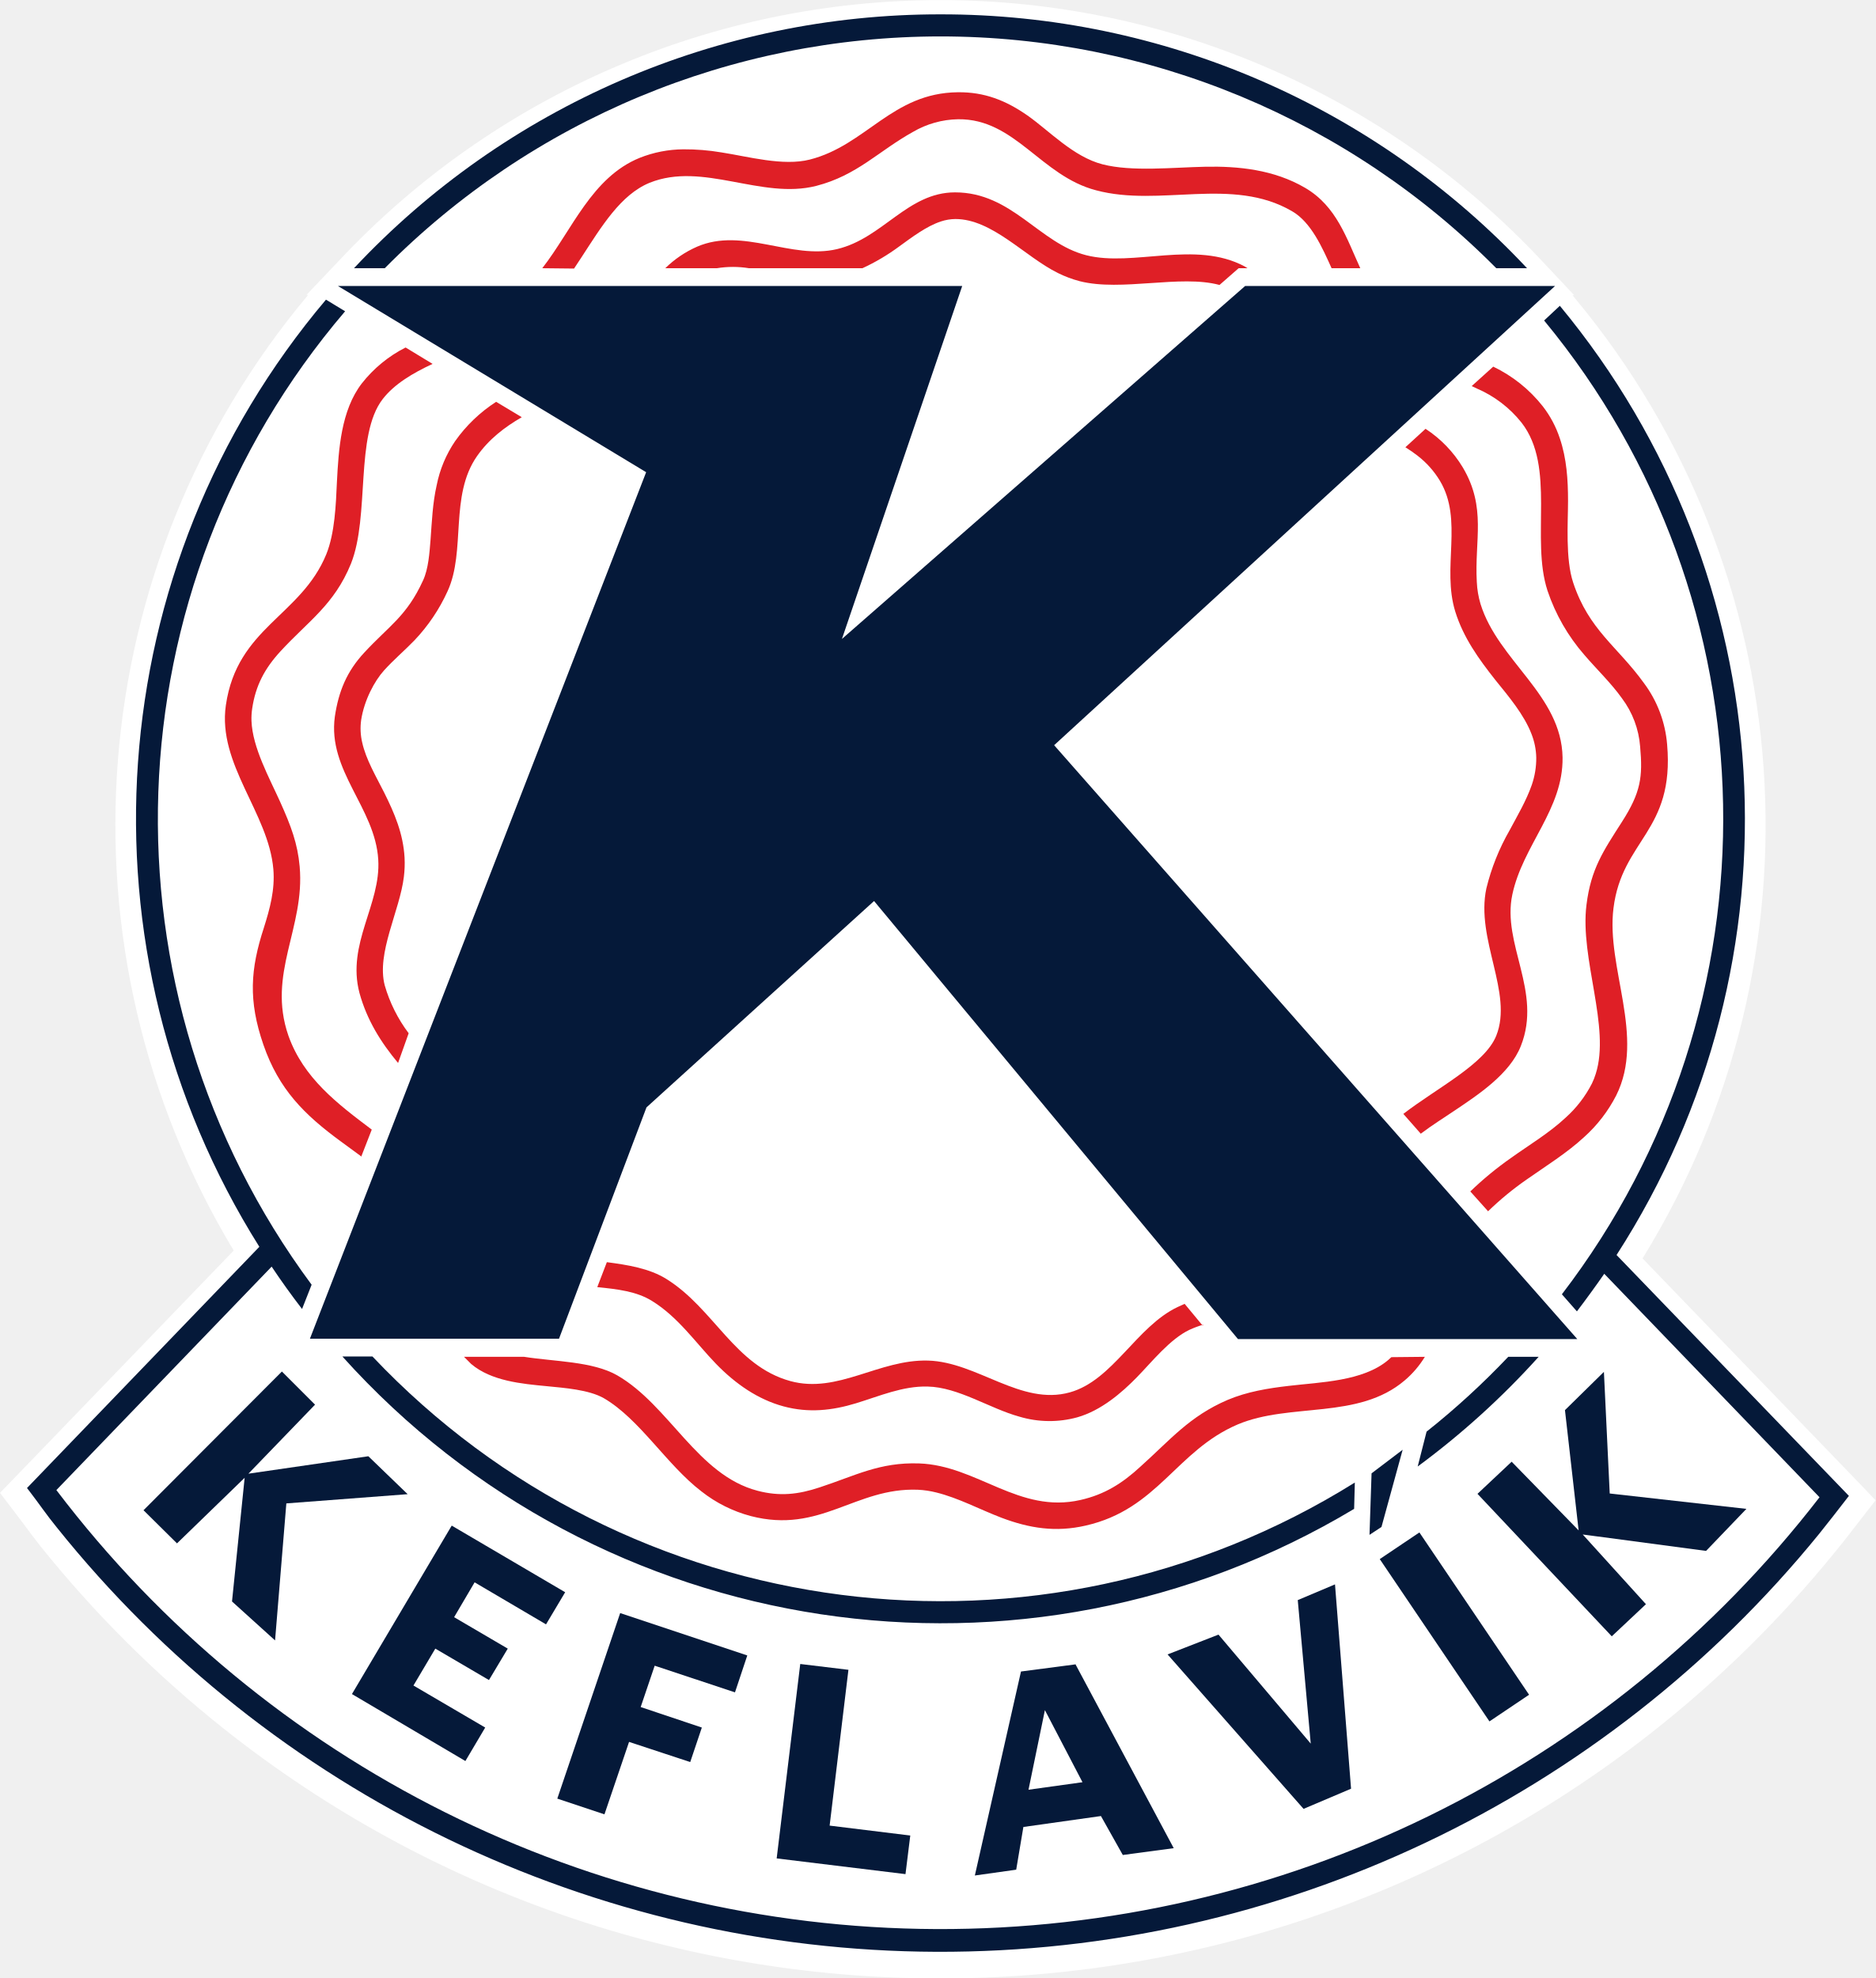
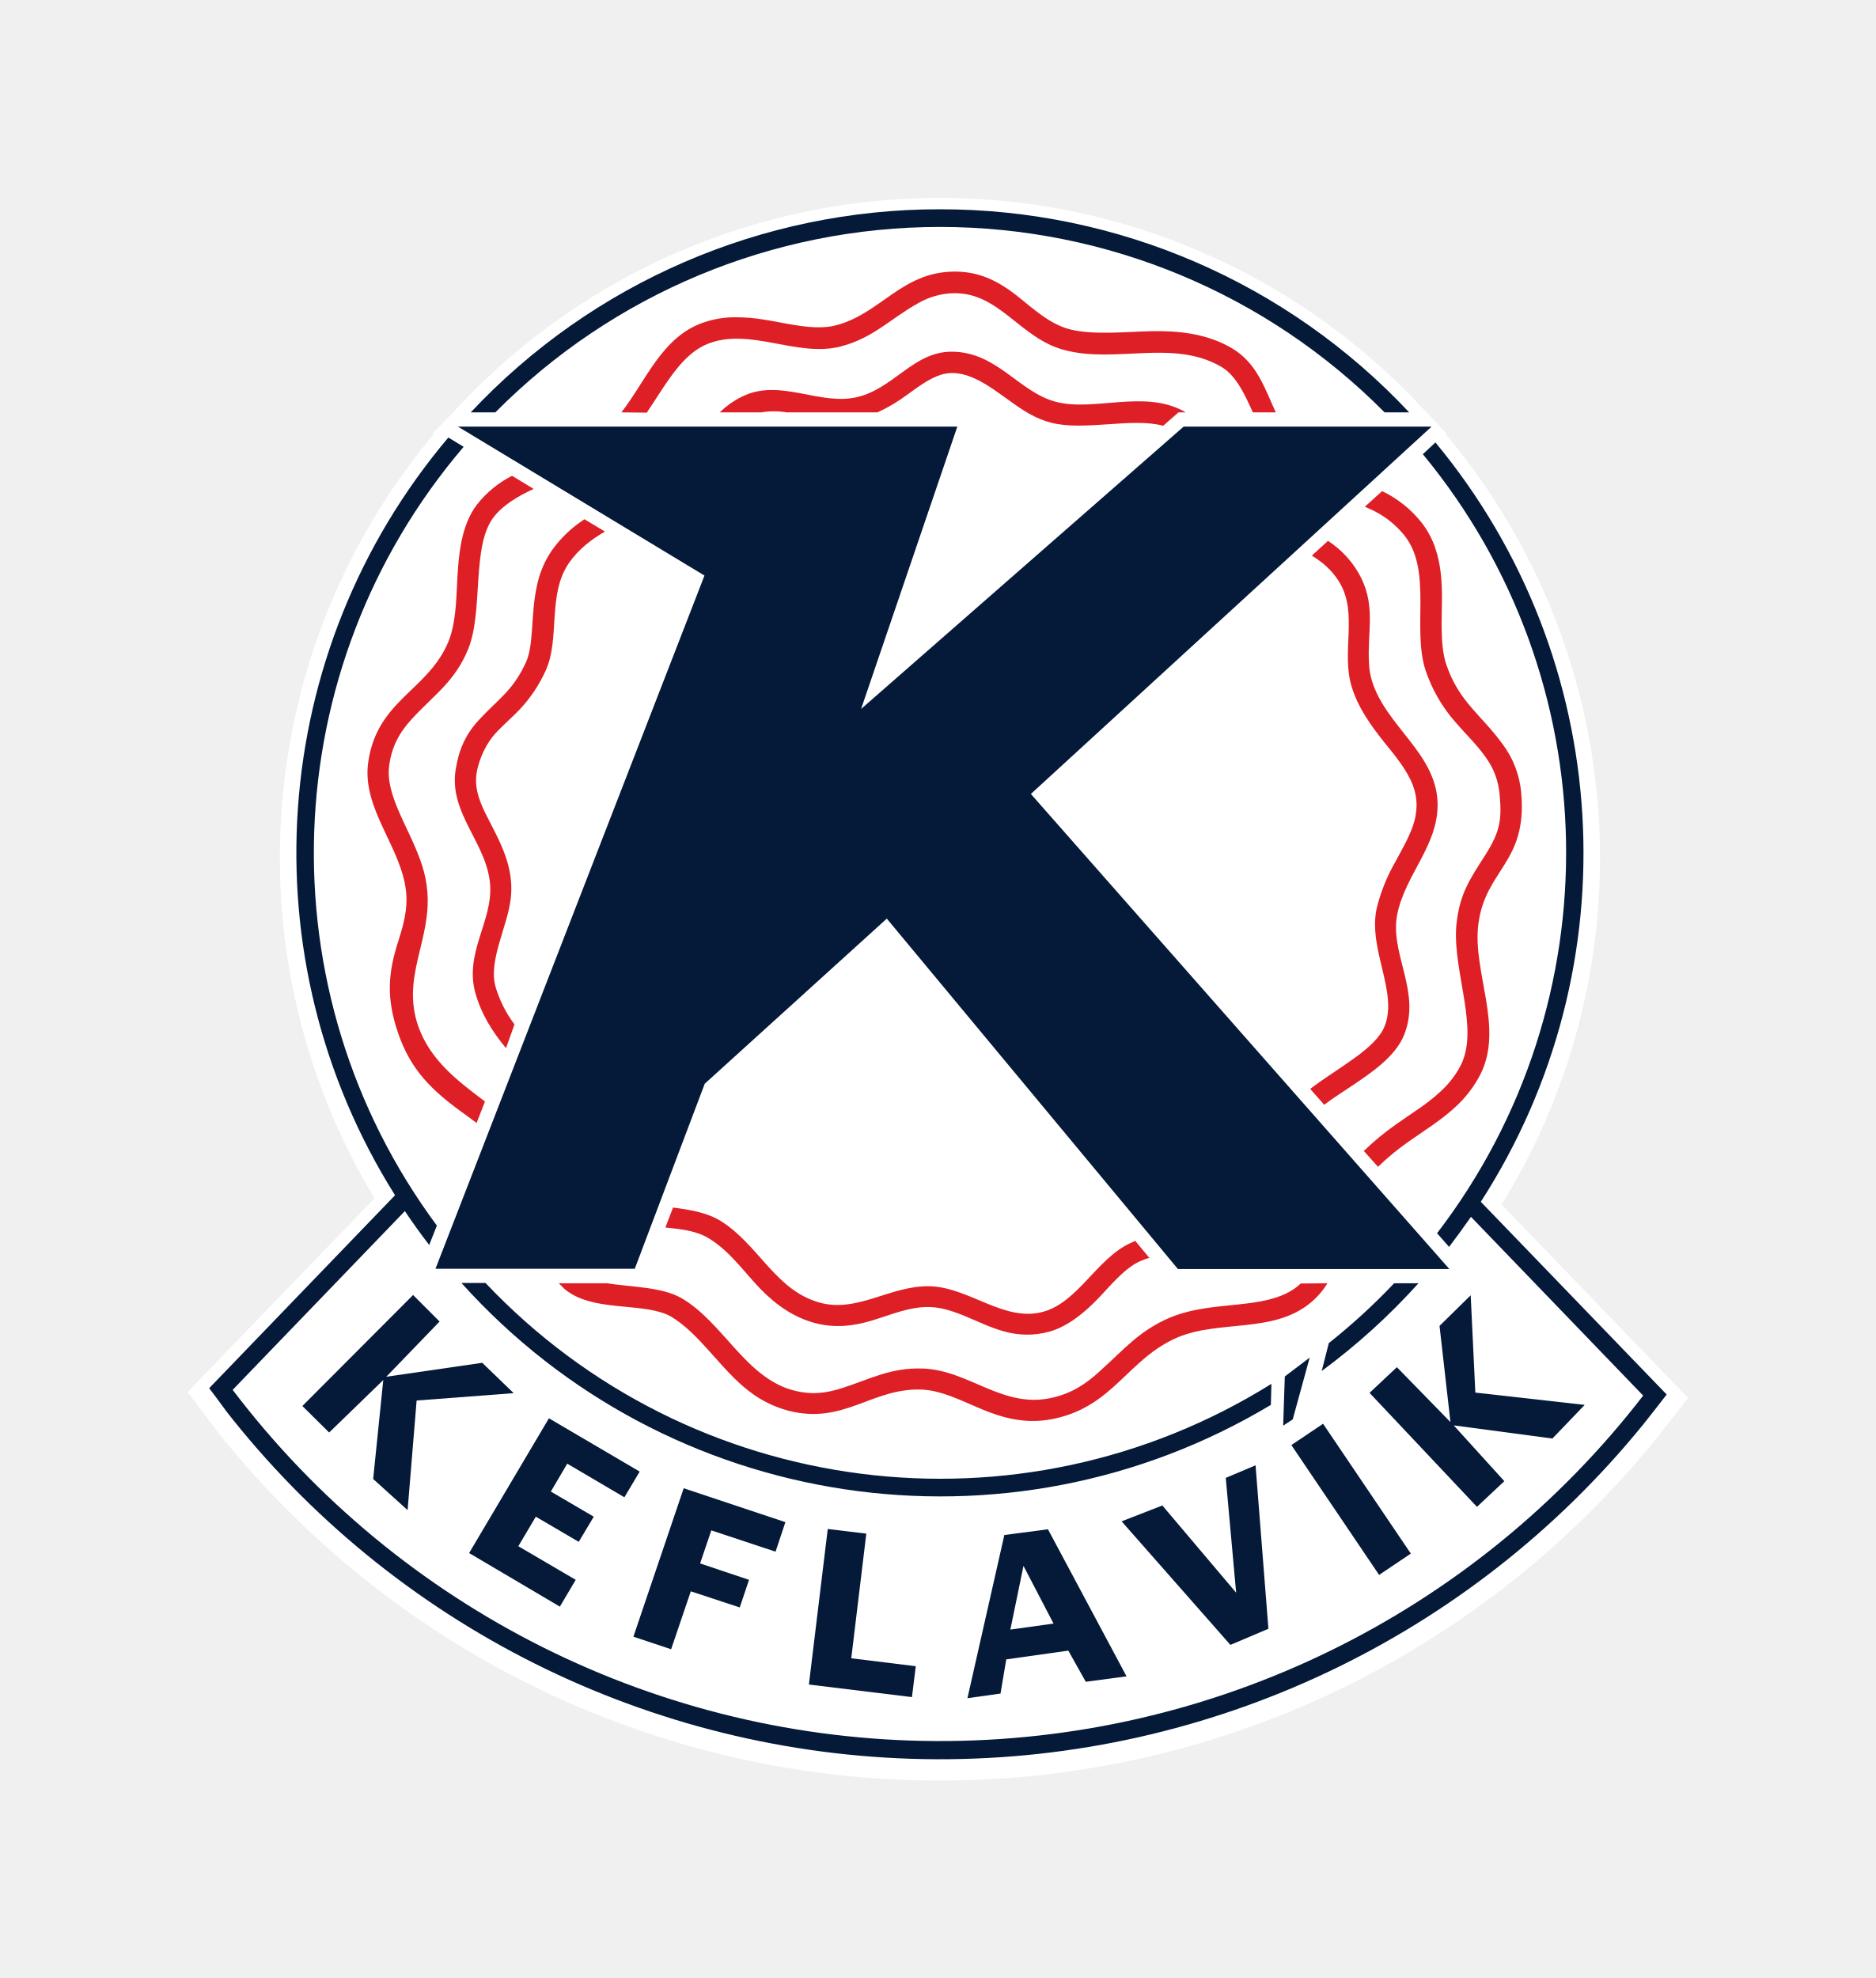
<svg xmlns="http://www.w3.org/2000/svg" viewBox="0 0 548.9 578.9">
-   <path d="M520.9,395.9l-64.7-67.1A241.1,241.1,0,0,0,436.6,48l-.9-1.1h.5l-9.5-10.1a241.2,241.2,0,0,0-352,0L65.2,46.8h.5A241.4,241.4,0,0,0,43.9,326.5l-64.8,67.2-3.6,3.7,3.1,4.1.7.9,3.1,4.1c1.6,2.2,3.3,4.4,5,6.6a340.2,340.2,0,0,0,53.8,53.5,337.2,337.2,0,0,0,417.5,1.1,340.3,340.3,0,0,0,53.7-52.8c2.8-3.4,5.4-6.8,8.1-10.3l.7-.9,3.2-4.1Z" transform="translate(24.5 39.5)" fill="#fff" />
-   <polygon points="98.9 83.7 189.1 138.2 90.7 391.8 163.6 391.8 189.2 324.1 255.8 263.7 362.3 391.9 461.6 391.9 308.5 218.1 455.1 83.7 364.4 83.7 246.4 187 281.6 83.7 98.9 83.7 98.9 83.7" fill="#051939" fill-rule="evenodd" />
-   <path d="M250.7-35.3A234.8,234.8,0,0,1,422.4,39h-9A228.9,228.9,0,0,0,88.1,39h-9A234.8,234.8,0,0,1,250.7-35.3ZM-8,396.6a324.9,324.9,0,0,0,516,2.1l-63-65.4q-3.9,5.6-8,11l-4.4-5a228.9,228.9,0,0,0-5.2-285L432,50a235.4,235.4,0,0,1,16.6,277.8l68,70.5-.7.9c-2.6,3.4-5.3,6.8-8,10.2A331.4,331.4,0,0,1-7.9,407.5c-2.8-3.4-5.3-7.1-8-10.6l-.7-.9,68-70.6A235.4,235.4,0,0,1,70.9,48.2l5.6,3.4a228.9,228.9,0,0,0-9.8,284.9l-2.8,7.1q-4.7-6.1-8.9-12.4L-8,396.6Zm433.8-39a236.7,236.7,0,0,1-35.4,32.1l2.6-10.2a230,230,0,0,0,23.9-21.9Zm-54,44.5A235.4,235.4,0,0,1,75.7,357.5h8.8A228.9,228.9,0,0,0,372,394.4l-.2,7.7Z" transform="translate(24.5 39.5)" fill="#051939" fill-rule="evenodd" />
-   <path d="M134.2,39c8.8-11.3,14.5-26.6,28.5-32.3a35.2,35.2,0,0,1,12.8-2.5,64.4,64.4,0,0,1,11.1.9c7.8,1.2,18.1,4.1,25.9,2.1,16.5-4.2,24.1-19.5,43.3-19.7,7.8-.1,14.1,2.4,20.4,6.8s13.4,12.1,22,14.3,20.4.9,30,.7,20.1.8,29.3,6.2S369.6,30.3,373.6,39h-8.4c-2.7-6-6-13.5-11.6-16.7-17.5-10.2-38.6-1.1-57.3-6.1-16.2-4.2-23.7-21-40.4-20.8A27,27,0,0,0,242.7-.9c-10.1,5.6-16.3,12.7-28.3,15.8-16.1,4.1-33.2-7.2-48.8-.9a20.1,20.1,0,0,0-3.1,1.6c-7.7,4.8-13,14.6-19,23.5ZM412.5,67.8A41,41,0,0,1,427,79.4a31.3,31.3,0,0,1,5,9.4c2,5.9,2.4,12.1,2.4,18.3s-.8,17,1.5,23.9c4.6,13.9,12.9,18.6,20.7,29.4a34.7,34.7,0,0,1,6.8,18c2.2,25.5-13.2,27.8-15.7,47.9-2.2,17.4,9.4,37.6.8,54.8a42.3,42.3,0,0,1-9.4,12.2c-5.1,4.7-11.1,8.4-16.8,12.4a89.3,89.3,0,0,0-11.3,9.3l-5.2-5.8a98.1,98.1,0,0,1,11.9-9.8c5.3-3.8,11.2-7.3,16-11.8a34.5,34.5,0,0,0,7.7-10,19.6,19.6,0,0,0,1.1-2.8c4.4-13.7-4.7-33.8-2.7-49.5,1.3-10.5,4.9-15.7,10.4-24.3s6.1-13.1,5.3-22a26.9,26.9,0,0,0-5.3-14.1c-3.2-4.5-7.4-8.5-11-12.7a55.4,55.4,0,0,1-10.8-18.8c-5-15.3,2.5-36.2-7.6-49.2a33.7,33.7,0,0,0-13.1-10l-1.5-.7,6.2-5.6Zm-20,289.8a28.5,28.5,0,0,1-5.9,6.9c-13.6,11.6-33.5,6.4-48.9,12.9-18,7.7-23.3,24.8-44.5,29.6-8.7,2-16.4.8-24.6-2.3-6.3-2.4-12.6-5.8-19.1-7.4a27.4,27.4,0,0,0-5.4-.8c-18.3-.7-28.5,13-48.9,7.7a39.9,39.9,0,0,1-14.4-7.2c-10.2-7.8-18.1-21.2-28.6-27.3-4.4-2.5-11.6-3-16.6-3.5-7.4-.7-16.3-1.5-22.2-6.5l-2.1-2.1h17.6c8.8,1.4,20,1.3,27.2,5.4,15.3,8.8,23.5,29.2,41.1,33.8,6.5,1.7,11.9,1.1,18.2-1,10.4-3.4,17.5-7.4,29.1-7,17,.6,29.2,14.8,47.2,10.7,7.1-1.6,12.3-4.9,17.6-9.8,8.7-7.8,14.3-14.7,25.5-19.5,5.7-2.4,11.8-3.4,17.9-4.1,9.2-1.1,21.6-1.3,29-7.5l1-.9ZM81.3,299l-6-4.4c-10.8-7.9-18.2-15.3-22.7-28.3s-3.8-22.2.1-34.2c1.8-5.7,3.3-11.2,2.8-17.2-1.4-16.5-16.4-30.7-13.9-48,3.3-22.8,22-26.1,29.4-44.2,2.5-6.2,2.8-14.5,3.1-21.1.5-9.6,1.2-21,7.3-28.9A38.3,38.3,0,0,1,94.2,62.2l7.9,4.8c-5.8,2.7-11.2,5.9-14.6,10.3-8.2,10.6-3.7,34.2-9.3,48.2-4.9,12-12.4,16.7-20.6,25.6-4.6,5-7.3,10-8.3,16.8a19.8,19.8,0,0,0-.2,3.6c.3,7.8,5.2,16.6,8.4,23.7s5.1,12.2,5.7,18.9c1.6,18-9.6,31.3-3.3,49.5,4.4,12.4,14.3,19.9,24.4,27.5l-3,7.7Z" transform="translate(24.5 39.5)" fill="#df1f26" fill-rule="evenodd" />
-   <path d="M92,271.6c-5-6-9.1-12.5-11.3-20.5-3.8-14.4,6.3-25.9,5.5-39-.9-15.2-14.9-26-12.7-41.9,1.1-7.4,3.5-13.2,8.6-18.7,7.2-7.8,12.4-10.6,17.2-21.1,1.6-3.4,1.9-8.2,2.2-11.9.4-5.4.6-10.7,1.8-16a35,35,0,0,1,5.4-12.9,43.5,43.5,0,0,1,12-11.5l7.5,4.5c-5,2.9-9.6,6.4-13.1,11.4-8.1,11.6-3.2,27.7-8.6,39.5a52.2,52.2,0,0,1-9.7,14.4c-2.9,3-6.1,5.7-8.9,8.8s-5.8,8.7-6.7,14.5a17.9,17.9,0,0,0,.3,6.6c1.1,5,4.1,10,6.4,14.6,3.1,6.2,5.6,12.1,6,19.1a32.3,32.3,0,0,1-.2,5.6c-1.2,10-8.1,22.3-5.6,31.8a43.1,43.1,0,0,0,7,14L92,271.6ZM170.2,39a31,31,0,0,1,9.3-6.3c13.4-5.8,27.6,3.9,41,.7S241.1,16.8,255,16.8c16.7,0,24.6,14.9,38.4,18.4s31.9-4.5,46.4,3.3l.8.5H338l-5.6,4.9c-11.4-3.1-28.7,2-40.9-1.1a33.5,33.5,0,0,1-6.4-2.4c-9.7-4.8-19.2-15.8-30-15.8a13.9,13.9,0,0,0-4.2.7c-4.3,1.4-8.6,4.7-12.2,7.3A60.9,60.9,0,0,1,227.9,39H194.7a29.2,29.2,0,0,0-9.4,0ZM392.7,86a35.1,35.1,0,0,1,10.9,11.3c7,11.8,3.4,21.3,4.1,33.5a26.5,26.5,0,0,0,1.1,6.5c5.2,16.7,23.7,26.6,24,44.9.2,15.2-11.6,25.6-14.7,40.1s8.8,28.4,2.5,44.3c-3.2,8.2-12.5,14.3-19.5,19-2.8,1.9-6.5,4.2-9.8,6.7l-5.1-5.8c10-7.7,23.9-14.6,27.2-22.9,5-12.5-6.1-28.2-2.9-43.1a65,65,0,0,1,6.8-17c2.3-4.3,4.9-8.7,6.5-13.3a23.9,23.9,0,0,0,1.3-8,20,20,0,0,0-1.4-6.9c-2.2-5.7-6.7-11-10.5-15.7-4.9-6.2-9.4-12.4-11.8-20.1-4-12.9,2.4-26.8-4.5-38.3a26.6,26.6,0,0,0-6.5-7.3,39.5,39.5,0,0,0-3.6-2.5l5.9-5.4ZM327.6,348.2a29.8,29.8,0,0,0-4,1.5c-5.7,2.7-11,9.4-15.4,13.9s-10.4,9.7-17.4,11.7a30.7,30.7,0,0,1-17-.2c-8.7-2.4-17.8-8.6-26.8-8.8-7.3-.2-14.1,2.8-21,4.9s-13.8,2.9-21.2.9-14-6.5-19.8-12.5-11-13.6-18.6-18.3c-4.6-2.9-10.3-3.5-16.1-4.1l2.8-7.3c6.1.8,12.4,1.8,17.4,4.9,14,8.7,20,25.4,36.3,29.9,13.9,3.8,25.9-6.4,40.3-6s27.2,13.3,41.5,9.3c12.6-3.5,19.5-19.3,31.6-25l2-.9,5.3,6.4Z" transform="translate(24.5 39.5)" fill="#df1f26" fill-rule="evenodd" />
-   <polygon points="159.8 475.4 138.9 463.1 132.9 473.3 148.6 482.5 143.1 491.7 127.4 482.5 121 493.3 142 505.6 136.2 515.4 103 495.8 132.2 446.5 165.4 466 159.8 475.4 159.8 475.4" fill="#051939" />
-   <polygon points="215.1 495.3 191.6 487.5 187.5 499.6 205.4 505.6 202 515.7 184.1 509.8 176.9 531 163.1 526.4 181.5 472.1 218.7 484.5 215.1 495.3 215.1 495.3" fill="#051939" />
-   <path d="M218.3,494.8l23.6,2.9-1.4,11.3-37.7-4.6,6.9-56.9,14.1,1.7Z" transform="translate(24.5 39.5)" fill="#051939" />
-   <path d="M290.2,447.5,319,501.4l-14.9,2L297.7,492l-22.7,3.2-2.1,12.5-12.1,1.7,13.5-59.7,16-2.1Zm-13.7,36.8,15.8-2.2-11-21.1-4.8,23.3Z" transform="translate(24.5 39.5)" fill="#051939" />
-   <polygon points="390.7 463.7 395.4 523.5 381.5 529.4 341.7 484.2 356.6 478.4 383.6 510.3 379.8 468.3 390.7 463.7 390.7 463.7" fill="#051939" />
-   <polygon points="442.4 427.8 462 447.9 458 412.7 469.4 401.5 471.1 437.1 511.1 441.6 499.3 453.9 463.2 449.1 481.7 469.5 471.7 478.9 432.4 437.2 442.4 427.8 442.4 427.8" fill="#051939" />
-   <polygon points="92.2 411.1 72.7 431.3 107.8 426.2 119.3 437.3 83.8 440 80.5 480.1 67.9 468.7 71.6 432.5 51.8 451.7 42 442 82.5 401.4 92.2 411.1 92.2 411.1" fill="#051939" />
-   <path d="M390.9,409,423,456.5l-11.6,7.8-32.1-47.5,11.6-7.8Zm-14-17.3,9.1-6.9-6.2,22.6-3.5,2.3.6-18Z" transform="translate(24.5 39.5)" fill="#051939" />
+   <g transform="translate(54.89 57.89) scale(0.8)">
+     <path d="M520.9,395.9l-64.7-67.1A241.1,241.1,0,0,0,436.6,48l-.9-1.1h.5l-9.5-10.1a241.2,241.2,0,0,0-352,0L65.2,46.8h.5A241.4,241.4,0,0,0,43.9,326.5l-64.8,67.2-3.6,3.7,3.1,4.1.7.9,3.1,4.1c1.6,2.2,3.3,4.4,5,6.6a340.2,340.2,0,0,0,53.8,53.5,337.2,337.2,0,0,0,417.5,1.1,340.3,340.3,0,0,0,53.7-52.8c2.8-3.4,5.4-6.8,8.1-10.3l.7-.9,3.2-4.1Z" transform="translate(24.5 39.5)" fill="#fff" />
+     <polygon points="98.9 83.7 189.1 138.2 90.7 391.8 163.6 391.8 189.2 324.1 255.8 263.7 362.3 391.9 461.6 391.9 308.5 218.1 455.1 83.7 364.4 83.7 246.4 187 281.6 83.7 98.9 83.7 98.9 83.7" fill="#051939" fill-rule="evenodd" />
+     <path d="M250.7-35.3A234.8,234.8,0,0,1,422.4,39h-9A228.9,228.9,0,0,0,88.1,39h-9A234.8,234.8,0,0,1,250.7-35.3ZM-8,396.6a324.9,324.9,0,0,0,516,2.1l-63-65.4q-3.9,5.6-8,11l-4.4-5a228.9,228.9,0,0,0-5.2-285L432,50a235.4,235.4,0,0,1,16.6,277.8l68,70.5-.7.9c-2.6,3.4-5.3,6.8-8,10.2A331.4,331.4,0,0,1-7.9,407.5c-2.8-3.4-5.3-7.1-8-10.6l-.7-.9,68-70.6A235.4,235.4,0,0,1,70.9,48.2l5.6,3.4a228.9,228.9,0,0,0-9.8,284.9l-2.8,7.1q-4.7-6.1-8.9-12.4L-8,396.6Zm433.8-39a236.7,236.7,0,0,1-35.4,32.1l2.6-10.2a230,230,0,0,0,23.9-21.9Zm-54,44.5A235.4,235.4,0,0,1,75.7,357.5h8.8A228.9,228.9,0,0,0,372,394.4l-.2,7.7Z" transform="translate(24.5 39.5)" fill="#051939" fill-rule="evenodd" />
+     <path d="M134.2,39c8.8-11.3,14.5-26.6,28.5-32.3a35.2,35.2,0,0,1,12.8-2.5,64.4,64.4,0,0,1,11.1.9c7.8,1.2,18.1,4.1,25.9,2.1,16.5-4.2,24.1-19.5,43.3-19.7,7.8-.1,14.1,2.4,20.4,6.8s13.4,12.1,22,14.3,20.4.9,30,.7,20.1.8,29.3,6.2S369.6,30.3,373.6,39h-8.4c-2.7-6-6-13.5-11.6-16.7-17.5-10.2-38.6-1.1-57.3-6.1-16.2-4.2-23.7-21-40.4-20.8A27,27,0,0,0,242.7-.9c-10.1,5.6-16.3,12.7-28.3,15.8-16.1,4.1-33.2-7.2-48.8-.9a20.1,20.1,0,0,0-3.1,1.6c-7.7,4.8-13,14.6-19,23.5ZM412.5,67.8A41,41,0,0,1,427,79.4a31.3,31.3,0,0,1,5,9.4c2,5.9,2.4,12.1,2.4,18.3s-.8,17,1.5,23.9c4.6,13.9,12.9,18.6,20.7,29.4a34.7,34.7,0,0,1,6.8,18c2.2,25.5-13.2,27.8-15.7,47.9-2.2,17.4,9.4,37.6.8,54.8a42.3,42.3,0,0,1-9.4,12.2c-5.1,4.7-11.1,8.4-16.8,12.4a89.3,89.3,0,0,0-11.3,9.3l-5.2-5.8a98.1,98.1,0,0,1,11.9-9.8c5.3-3.8,11.2-7.3,16-11.8a34.5,34.5,0,0,0,7.7-10,19.6,19.6,0,0,0,1.1-2.8c4.4-13.7-4.7-33.8-2.7-49.5,1.3-10.5,4.9-15.7,10.4-24.3s6.1-13.1,5.3-22a26.9,26.9,0,0,0-5.3-14.1c-3.2-4.5-7.4-8.5-11-12.7a55.4,55.4,0,0,1-10.8-18.8c-5-15.3,2.5-36.2-7.6-49.2a33.7,33.7,0,0,0-13.1-10l-1.5-.7,6.2-5.6Zm-20,289.8a28.5,28.5,0,0,1-5.9,6.9c-13.6,11.6-33.5,6.4-48.9,12.9-18,7.7-23.3,24.8-44.5,29.6-8.7,2-16.4.8-24.6-2.3-6.3-2.4-12.6-5.8-19.1-7.4a27.4,27.4,0,0,0-5.4-.8c-18.3-.7-28.5,13-48.9,7.7a39.9,39.9,0,0,1-14.4-7.2c-10.2-7.8-18.1-21.2-28.6-27.3-4.4-2.5-11.6-3-16.6-3.5-7.4-.7-16.3-1.5-22.2-6.5l-2.1-2.1h17.6c8.8,1.4,20,1.3,27.2,5.4,15.3,8.8,23.5,29.2,41.1,33.8,6.5,1.7,11.9,1.1,18.2-1,10.4-3.4,17.5-7.4,29.1-7,17,.6,29.2,14.8,47.2,10.7,7.1-1.6,12.3-4.9,17.6-9.8,8.7-7.8,14.3-14.7,25.5-19.5,5.7-2.4,11.8-3.4,17.9-4.1,9.2-1.1,21.6-1.3,29-7.5l1-.9ZM81.3,299l-6-4.4c-10.8-7.9-18.2-15.3-22.7-28.3s-3.8-22.2.1-34.2c1.8-5.7,3.3-11.2,2.8-17.2-1.4-16.5-16.4-30.7-13.9-48,3.3-22.8,22-26.1,29.4-44.2,2.5-6.2,2.8-14.5,3.1-21.1.5-9.6,1.2-21,7.3-28.9A38.3,38.3,0,0,1,94.2,62.2l7.9,4.8c-5.8,2.7-11.2,5.9-14.6,10.3-8.2,10.6-3.7,34.2-9.3,48.2-4.9,12-12.4,16.7-20.6,25.6-4.6,5-7.3,10-8.3,16.8a19.8,19.8,0,0,0-.2,3.6c.3,7.8,5.2,16.6,8.4,23.7s5.1,12.2,5.7,18.9c1.6,18-9.6,31.3-3.3,49.5,4.4,12.4,14.3,19.9,24.4,27.5l-3,7.7Z" transform="translate(24.5 39.5)" fill="#df1f26" fill-rule="evenodd" />
+     <path d="M92,271.6c-5-6-9.1-12.5-11.3-20.5-3.8-14.4,6.3-25.9,5.5-39-.9-15.2-14.9-26-12.7-41.9,1.1-7.4,3.5-13.2,8.6-18.7,7.2-7.8,12.4-10.6,17.2-21.1,1.6-3.4,1.9-8.2,2.2-11.9.4-5.4.6-10.7,1.8-16a35,35,0,0,1,5.4-12.9,43.5,43.5,0,0,1,12-11.5l7.5,4.5c-5,2.9-9.6,6.4-13.1,11.4-8.1,11.6-3.2,27.7-8.6,39.5a52.2,52.2,0,0,1-9.7,14.4c-2.9,3-6.1,5.7-8.9,8.8s-5.8,8.7-6.7,14.5a17.9,17.9,0,0,0,.3,6.6c1.1,5,4.1,10,6.4,14.6,3.1,6.2,5.6,12.1,6,19.1a32.3,32.3,0,0,1-.2,5.6c-1.2,10-8.1,22.3-5.6,31.8a43.1,43.1,0,0,0,7,14L92,271.6ZM170.2,39a31,31,0,0,1,9.3-6.3c13.4-5.8,27.6,3.9,41,.7S241.1,16.8,255,16.8c16.7,0,24.6,14.9,38.4,18.4s31.9-4.5,46.4,3.3l.8.5H338l-5.6,4.9c-11.4-3.1-28.7,2-40.9-1.1a33.5,33.5,0,0,1-6.4-2.4c-9.7-4.8-19.2-15.8-30-15.8a13.9,13.9,0,0,0-4.2.7c-4.3,1.4-8.6,4.7-12.2,7.3A60.9,60.9,0,0,1,227.9,39H194.7a29.2,29.2,0,0,0-9.4,0ZM392.7,86a35.1,35.1,0,0,1,10.9,11.3c7,11.8,3.4,21.3,4.1,33.5a26.5,26.5,0,0,0,1.1,6.5c5.2,16.7,23.7,26.6,24,44.9.2,15.2-11.6,25.6-14.7,40.1s8.8,28.4,2.5,44.3c-3.2,8.2-12.5,14.3-19.5,19-2.8,1.9-6.5,4.2-9.8,6.7l-5.1-5.8c10-7.7,23.9-14.6,27.2-22.9,5-12.5-6.1-28.2-2.9-43.1a65,65,0,0,1,6.8-17c2.3-4.3,4.9-8.7,6.5-13.3a23.9,23.9,0,0,0,1.3-8,20,20,0,0,0-1.4-6.9c-2.2-5.7-6.7-11-10.5-15.7-4.9-6.2-9.4-12.4-11.8-20.1-4-12.9,2.4-26.8-4.5-38.3a26.6,26.6,0,0,0-6.5-7.3,39.5,39.5,0,0,0-3.6-2.5l5.9-5.4ZM327.6,348.2a29.8,29.8,0,0,0-4,1.5c-5.7,2.7-11,9.4-15.4,13.9s-10.4,9.7-17.4,11.7a30.7,30.7,0,0,1-17-.2c-8.7-2.4-17.8-8.6-26.8-8.8-7.3-.2-14.1,2.8-21,4.9s-13.8,2.9-21.2.9-14-6.5-19.8-12.5-11-13.6-18.6-18.3c-4.6-2.9-10.3-3.5-16.1-4.1l2.8-7.3c6.1.8,12.4,1.8,17.4,4.9,14,8.7,20,25.4,36.3,29.9,13.9,3.8,25.9-6.4,40.3-6s27.2,13.3,41.5,9.3c12.6-3.5,19.5-19.3,31.6-25l2-.9,5.3,6.4Z" transform="translate(24.5 39.5)" fill="#df1f26" fill-rule="evenodd" />
+     <polygon points="159.8 475.4 138.9 463.1 132.9 473.3 148.6 482.5 143.1 491.7 127.4 482.5 121 493.3 142 505.6 136.2 515.4 103 495.8 132.2 446.5 165.4 466 159.8 475.4 159.8 475.4" fill="#051939" />
+     <polygon points="215.1 495.3 191.6 487.5 187.5 499.6 205.4 505.6 202 515.7 184.1 509.8 176.9 531 163.1 526.4 181.5 472.1 218.7 484.5 215.1 495.3 215.1 495.3" fill="#051939" />
+     <path d="M218.3,494.8l23.6,2.9-1.4,11.3-37.7-4.6,6.9-56.9,14.1,1.7Z" transform="translate(24.5 39.5)" fill="#051939" />
+     <path d="M290.2,447.5,319,501.4l-14.9,2L297.7,492l-22.7,3.2-2.1,12.5-12.1,1.7,13.5-59.7,16-2.1Zm-13.7,36.8,15.8-2.2-11-21.1-4.8,23.3Z" transform="translate(24.5 39.5)" fill="#051939" />
+     <polygon points="390.7 463.7 395.4 523.5 381.5 529.4 341.7 484.2 356.6 478.4 383.6 510.3 379.8 468.3 390.7 463.7 390.7 463.7" fill="#051939" />
+     <polygon points="442.4 427.8 462 447.9 458 412.7 469.4 401.5 471.1 437.1 511.1 441.6 499.3 453.9 463.2 449.1 481.7 469.5 471.7 478.9 432.4 437.2 442.4 427.8 442.4 427.8" fill="#051939" />
+     <polygon points="92.2 411.1 72.7 431.3 107.8 426.2 119.3 437.3 83.8 440 80.5 480.1 67.9 468.7 71.6 432.5 51.8 451.7 42 442 82.5 401.4 92.2 411.1 92.2 411.1" fill="#051939" />
+     <path d="M390.9,409,423,456.5l-11.6,7.8-32.1-47.5,11.6-7.8Zm-14-17.3,9.1-6.9-6.2,22.6-3.5,2.3.6-18Z" transform="translate(24.5 39.5)" fill="#051939" />
+   </g>
</svg>
